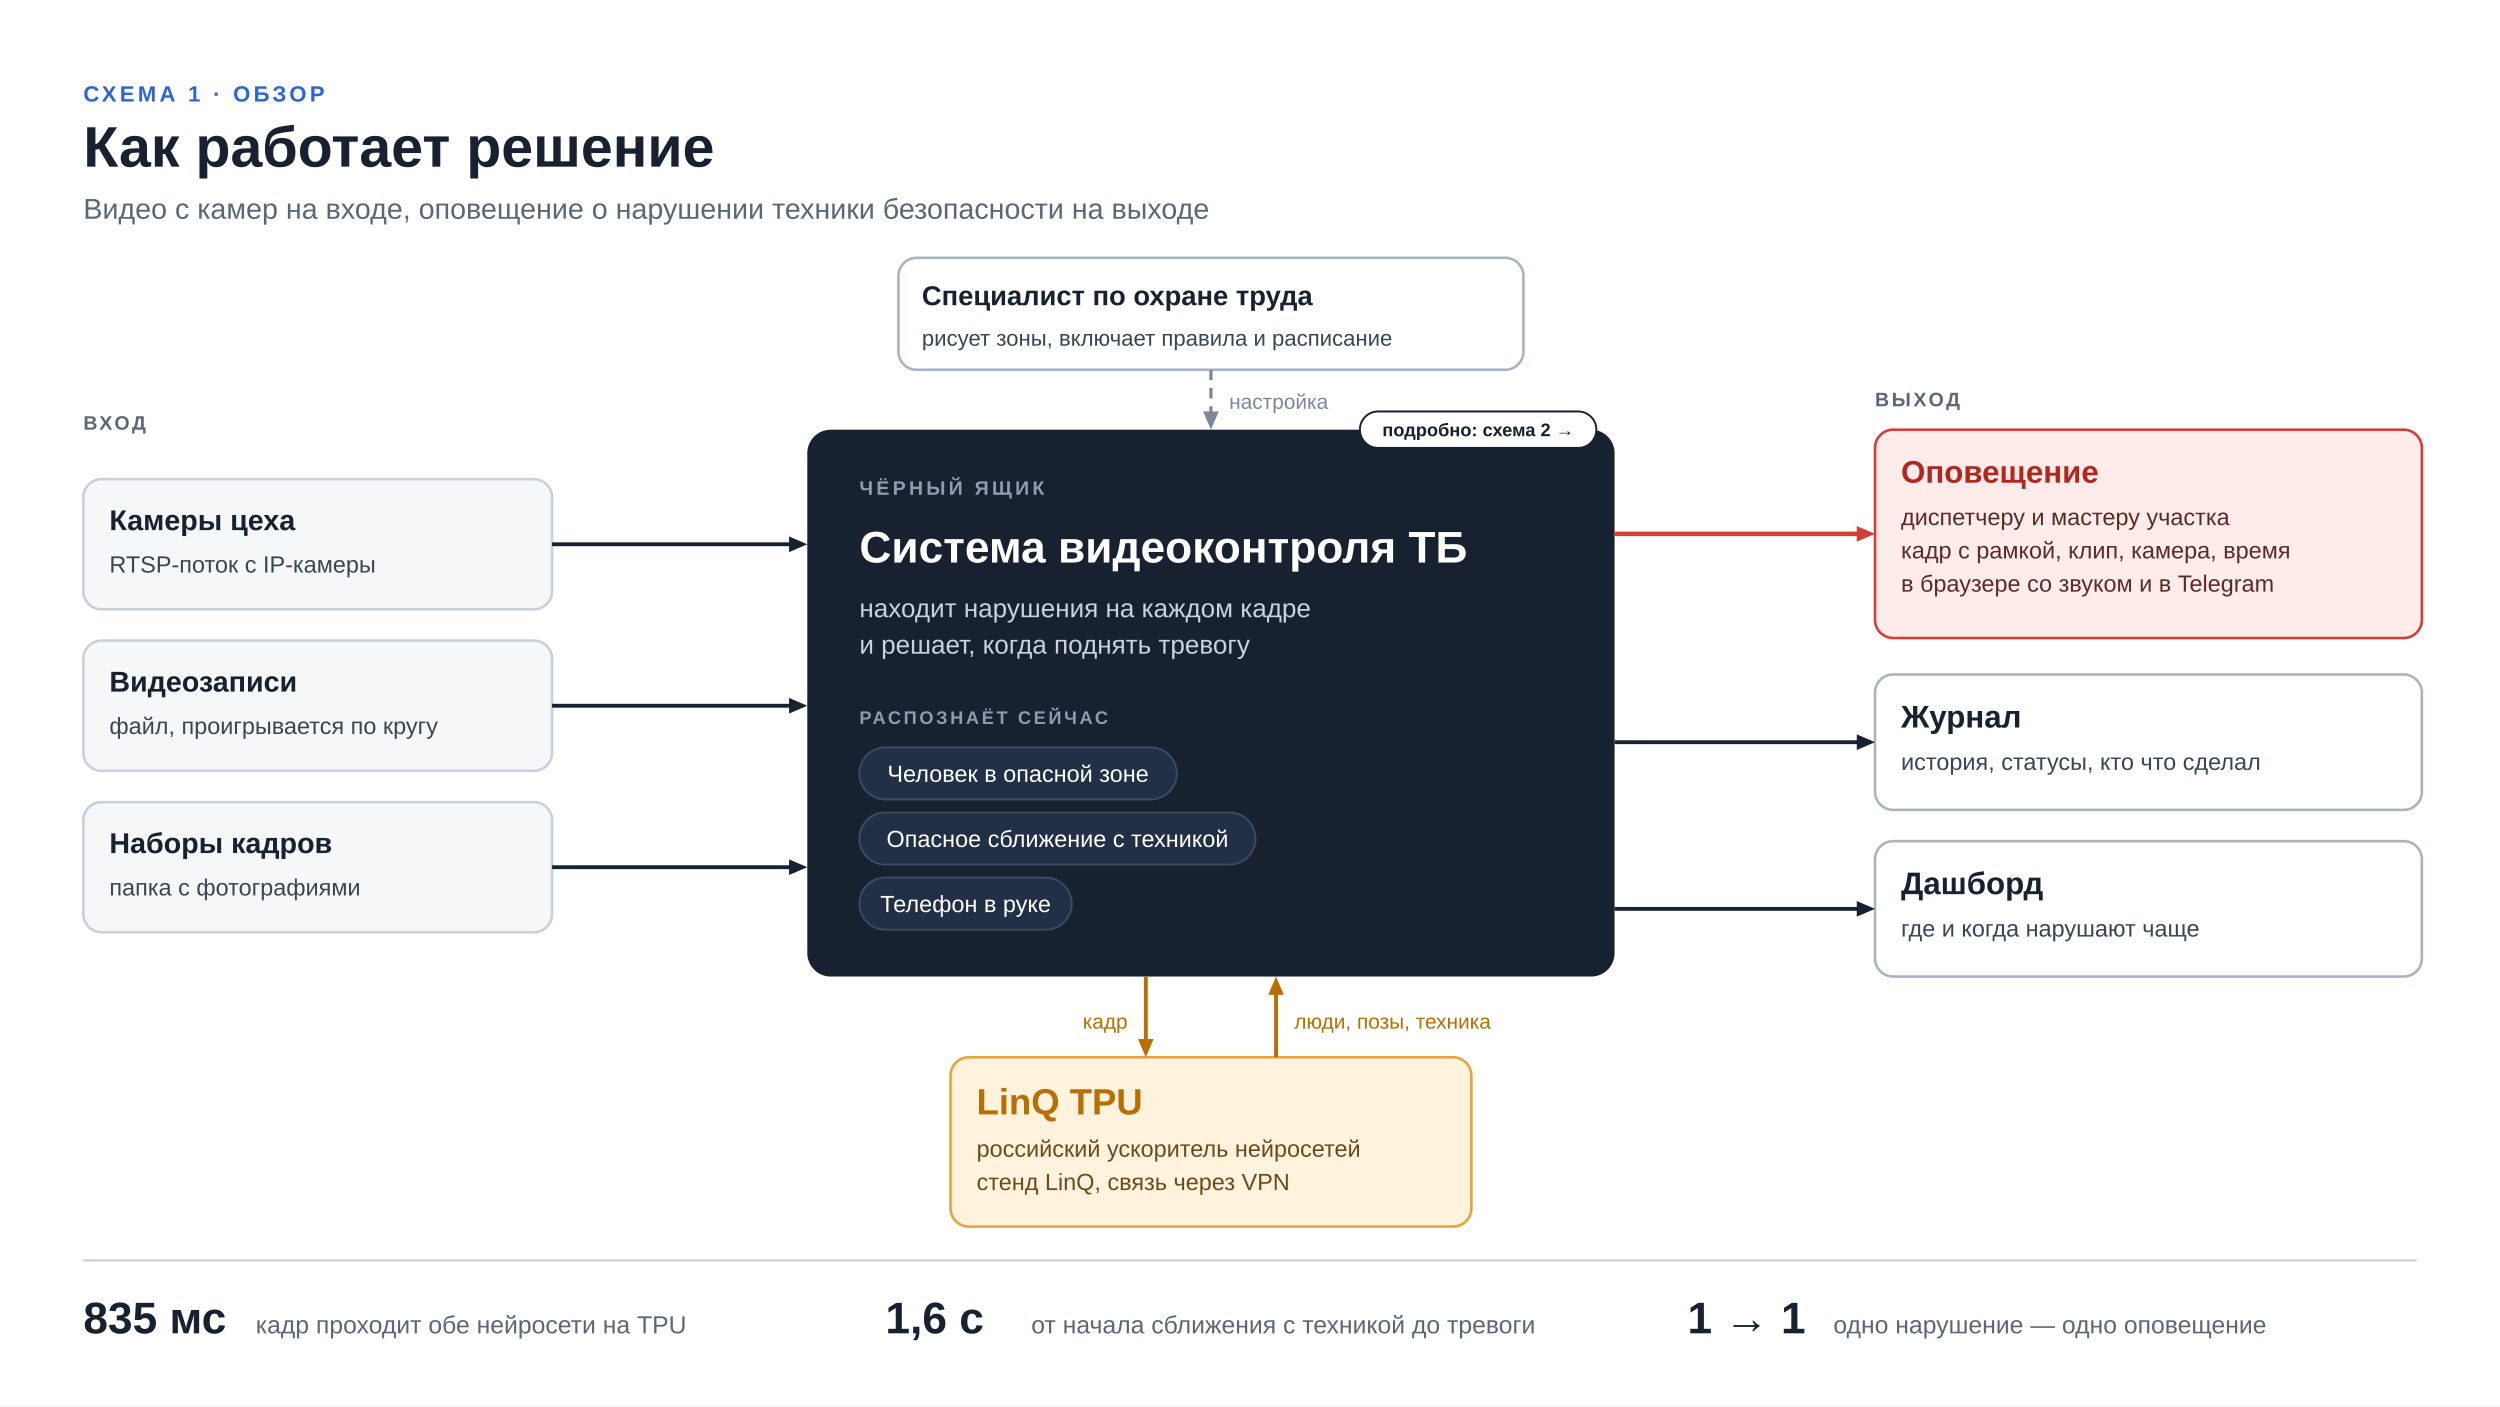
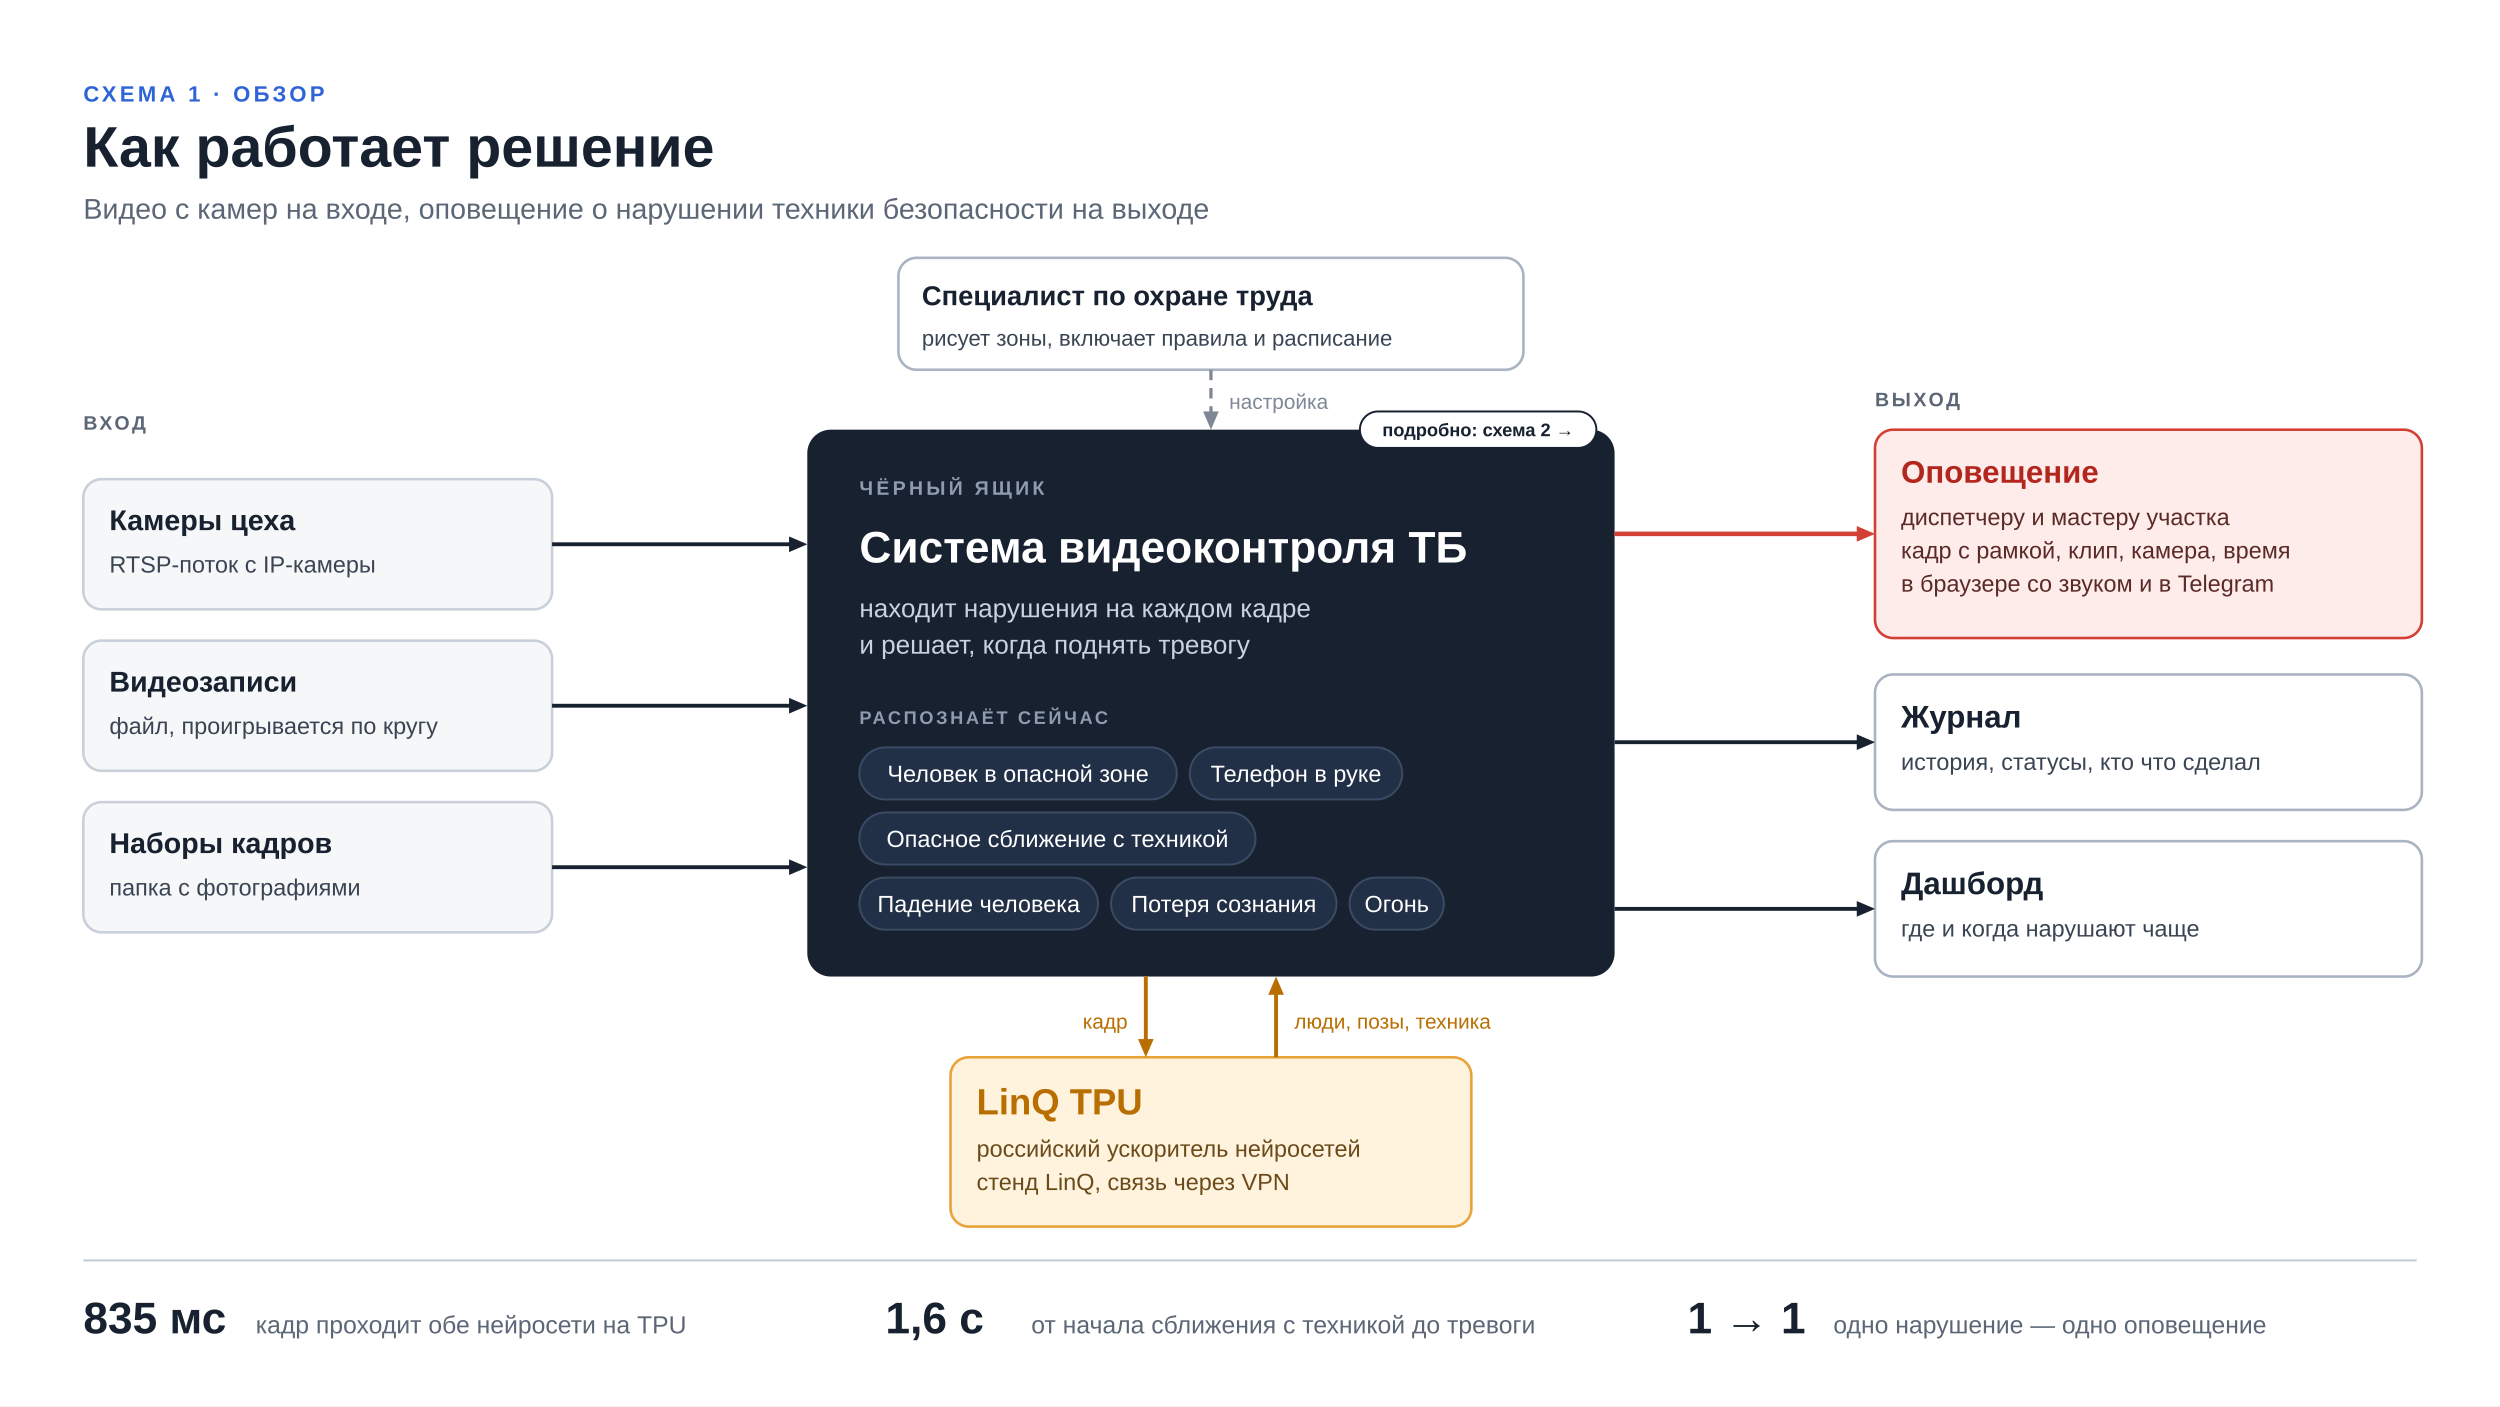
<svg xmlns="http://www.w3.org/2000/svg" viewBox="0 0 1920 1080" width="1920" height="1080" role="img" aria-label="Решение как чёрный ящик: видео с камер на входе, оповещение о нарушении на выходе, нейросети считаются на LinQ TPU">
  <defs>
    <marker id="d1-ah17212F" viewBox="0 0 14 12" refX="2" refY="6" markerWidth="14" markerHeight="12" markerUnits="userSpaceOnUse" orient="auto-start-reverse">
      <path d="M0,0 L14,6 L0,12 z" fill="#17212F" />
    </marker>
    <marker id="d1-ah7D8796" viewBox="0 0 14 12" refX="2" refY="6" markerWidth="14" markerHeight="12" markerUnits="userSpaceOnUse" orient="auto-start-reverse">
      <path d="M0,0 L14,6 L0,12 z" fill="#7D8796" />
    </marker>
    <marker id="d1-ahB86E00" viewBox="0 0 14 12" refX="2" refY="6" markerWidth="14" markerHeight="12" markerUnits="userSpaceOnUse" orient="auto-start-reverse">
      <path d="M0,0 L14,6 L0,12 z" fill="#B86E00" />
    </marker>
    <marker id="d1-ahD33F35" viewBox="0 0 14 12" refX="2" refY="6" markerWidth="14" markerHeight="12" markerUnits="userSpaceOnUse" orient="auto-start-reverse">
      <path d="M0,0 L14,6 L0,12 z" fill="#D33F35" />
    </marker>
  </defs>
  <rect width="1920" height="1080" fill="#FFFFFF" />
  <text x="64" y="78" font-family="'Golos Text', 'Segoe UI', Arial, sans-serif" font-size="17" font-weight="600" fill="#2F64D6" text-anchor="start" letter-spacing="2.5">СХЕМА 1 · ОБЗОР</text>
  <text x="64" y="128" font-family="'Golos Text', 'Segoe UI', Arial, sans-serif" font-size="44" font-weight="700" fill="#17212F" text-anchor="start">Как работает решение</text>
  <text x="64" y="168" font-family="'Golos Text', 'Segoe UI', Arial, sans-serif" font-size="22" font-weight="400" fill="#5B6676" text-anchor="start">Видео с камер на входе, оповещение о нарушении техники безопасности на выходе</text>
  <text x="64" y="330" font-family="'Golos Text', 'Segoe UI', Arial, sans-serif" font-size="15" font-weight="600" fill="#5B6676" text-anchor="start" letter-spacing="2">ВХОД</text>
  <text x="1440" y="312" font-family="'Golos Text', 'Segoe UI', Arial, sans-serif" font-size="15" font-weight="600" fill="#5B6676" text-anchor="start" letter-spacing="2">ВЫХОД</text>
  <rect x="64" y="368" width="360" height="100" rx="14" fill="#F6F7F9" stroke="#C9D0DA" stroke-width="2" />
  <text x="84" y="407.16" font-family="'Golos Text', 'Segoe UI', Arial, sans-serif" font-size="22" font-weight="600" fill="#17212F" text-anchor="start">Камеры цеха</text>
  <text x="84" y="439.72" font-family="'Golos Text', 'Segoe UI', Arial, sans-serif" font-size="18" font-weight="400" fill="#3A4554" text-anchor="start">RTSP-поток с IP-камеры</text>
  <path d="M424.0,418.0 L608.0,418.0" fill="none" stroke="#17212F" stroke-width="3" stroke-linejoin="round" marker-end="url(#d1-ah17212F)" />
  <rect x="64" y="492" width="360" height="100" rx="14" fill="#F6F7F9" stroke="#C9D0DA" stroke-width="2" />
  <text x="84" y="531.16" font-family="'Golos Text', 'Segoe UI', Arial, sans-serif" font-size="22" font-weight="600" fill="#17212F" text-anchor="start">Видеозаписи</text>
  <text x="84" y="563.72" font-family="'Golos Text', 'Segoe UI', Arial, sans-serif" font-size="18" font-weight="400" fill="#3A4554" text-anchor="start">файл, проигрывается по кругу</text>
  <path d="M424.0,542.0 L608.0,542.0" fill="none" stroke="#17212F" stroke-width="3" stroke-linejoin="round" marker-end="url(#d1-ah17212F)" />
  <rect x="64" y="616" width="360" height="100" rx="14" fill="#F6F7F9" stroke="#C9D0DA" stroke-width="2" />
  <text x="84" y="655.16" font-family="'Golos Text', 'Segoe UI', Arial, sans-serif" font-size="22" font-weight="600" fill="#17212F" text-anchor="start">Наборы кадров</text>
  <text x="84" y="687.72" font-family="'Golos Text', 'Segoe UI', Arial, sans-serif" font-size="18" font-weight="400" fill="#3A4554" text-anchor="start">папка с фотографиями</text>
  <path d="M424.0,666.0 L608.0,666.0" fill="none" stroke="#17212F" stroke-width="3" stroke-linejoin="round" marker-end="url(#d1-ah17212F)" />
  <rect x="690" y="198" width="480" height="86" rx="14" fill="#FFFFFF" stroke="#A9B3C1" stroke-width="2" />
  <text x="708" y="234.38" font-family="'Golos Text', 'Segoe UI', Arial, sans-serif" font-size="21" font-weight="600" fill="#17212F" text-anchor="start">Специалист по охране труда</text>
  <text x="708" y="265.52" font-family="'Golos Text', 'Segoe UI', Arial, sans-serif" font-size="17" font-weight="400" fill="#3A4554" text-anchor="start">рисует зоны, включает правила и расписание</text>
  <path d="M930.0,284.0 L930.0,318.0" fill="none" stroke="#7D8796" stroke-width="2.5" stroke-linejoin="round" stroke-dasharray="8 6" marker-end="url(#d1-ah7D8796)" />
  <text x="944" y="314" font-family="'Golos Text', 'Segoe UI', Arial, sans-serif" font-size="16" font-weight="500" fill="#7D8796" text-anchor="start">настройка</text>
  <rect x="620" y="330" width="620" height="420" rx="18" fill="#17212F" />
  <text x="660" y="380" font-family="'Golos Text', 'Segoe UI', Arial, sans-serif" font-size="15" font-weight="600" fill="#8E9BB0" text-anchor="start" letter-spacing="2.5">ЧЁРНЫЙ ЯЩИК</text>
  <text x="660" y="432" font-family="'Golos Text', 'Segoe UI', Arial, sans-serif" font-size="34" font-weight="700" fill="#FFFFFF" text-anchor="start">Система видеоконтроля ТБ</text>
  <text x="660" y="474" font-family="'Golos Text', 'Segoe UI', Arial, sans-serif" font-size="20" font-weight="400" fill="#C9D2DE" text-anchor="start">находит нарушения на каждом кадре</text>
  <text x="660" y="502" font-family="'Golos Text', 'Segoe UI', Arial, sans-serif" font-size="20" font-weight="400" fill="#C9D2DE" text-anchor="start">и решает, когда поднять тревогу</text>
  <text x="660" y="556" font-family="'Golos Text', 'Segoe UI', Arial, sans-serif" font-size="14" font-weight="600" fill="#8E9BB0" text-anchor="start" letter-spacing="2">РАСПОЗНАЁТ СЕЙЧАС</text>
  <rect x="660" y="574" width="243.76" height="40" rx="20.0" fill="#223047" stroke="#3B4B63" stroke-width="1.5" />
  <text x="781.88" y="600.48" font-family="'Golos Text', 'Segoe UI', Arial, sans-serif" font-size="18" font-weight="400" fill="#FFFFFF" text-anchor="middle">Человек в опасной зоне</text>
+   <rect x="913.76" y="574" width="163.12" height="40" rx="20.0" fill="#223047" stroke="#3B4B63" stroke-width="1.5" />
+   <text x="995.32" y="600.48" font-family="'Golos Text', 'Segoe UI', Arial, sans-serif" font-size="18" font-weight="400" fill="#FFFFFF" text-anchor="middle">Телефон в руке</text>
  <rect x="660" y="624" width="304.24" height="40" rx="20.0" fill="#223047" stroke="#3B4B63" stroke-width="1.5" />
  <text x="812.12" y="650.48" font-family="'Golos Text', 'Segoe UI', Arial, sans-serif" font-size="18" font-weight="400" fill="#FFFFFF" text-anchor="middle">Опасное сближение с техникой</text>
-   <rect x="660" y="674" width="163.12" height="40" rx="20.0" fill="#223047" stroke="#3B4B63" stroke-width="1.5" />
-   <text x="741.56" y="700.48" font-family="'Golos Text', 'Segoe UI', Arial, sans-serif" font-size="18" font-weight="400" fill="#FFFFFF" text-anchor="middle">Телефон в руке</text>
+   <rect x="660" y="674" width="183.28" height="40" rx="20.0" fill="#223047" stroke="#3B4B63" stroke-width="1.5" />
+   <text x="751.64" y="700.48" font-family="'Golos Text', 'Segoe UI', Arial, sans-serif" font-size="18" font-weight="400" fill="#FFFFFF" text-anchor="middle">Падение человека</text>
+   <rect x="853.28" y="674" width="173.2" height="40" rx="20.0" fill="#223047" stroke="#3B4B63" stroke-width="1.5" />
+   <text x="939.88" y="700.48" font-family="'Golos Text', 'Segoe UI', Arial, sans-serif" font-size="18" font-weight="400" fill="#FFFFFF" text-anchor="middle">Потеря сознания</text>
+   <rect x="1036.48" y="674" width="72.4" height="40" rx="20.0" fill="#223047" stroke="#3B4B63" stroke-width="1.5" />
+   <text x="1072.68" y="700.48" font-family="'Golos Text', 'Segoe UI', Arial, sans-serif" font-size="18" font-weight="400" fill="#FFFFFF" text-anchor="middle">Огонь</text>
  <rect x="1044.4" y="316" width="181.6" height="28" rx="14" fill="#FFFFFF" stroke="#17212F" stroke-width="1.5" />
  <text x="1135.2" y="335" font-family="'Golos Text', 'Segoe UI', Arial, sans-serif" font-size="14" font-weight="600" fill="#17212F" text-anchor="middle">подробно: схема 2 →</text>
  <rect x="730" y="812" width="400" height="130" rx="14" fill="#FFF3DE" stroke="#E8A33A" stroke-width="2" />
  <text x="750" y="855.84" font-family="'Golos Text', 'Segoe UI', Arial, sans-serif" font-size="28" font-weight="600" fill="#B86E00" text-anchor="start">LinQ TPU</text>
  <text x="750" y="888.4" font-family="'Golos Text', 'Segoe UI', Arial, sans-serif" font-size="18" font-weight="400" fill="#6B4A1A" text-anchor="start">российский ускоритель нейросетей</text>
  <text x="750" y="913.96" font-family="'Golos Text', 'Segoe UI', Arial, sans-serif" font-size="18" font-weight="400" fill="#6B4A1A" text-anchor="start">стенд LinQ, связь через VPN</text>
  <path d="M880.0,750.0 L880.0,800.0" fill="none" stroke="#B86E00" stroke-width="3" stroke-linejoin="round" marker-end="url(#d1-ahB86E00)" />
  <text x="866" y="790" font-family="'Golos Text', 'Segoe UI', Arial, sans-serif" font-size="16" font-weight="500" fill="#B86E00" text-anchor="end">кадр</text>
  <path d="M980.0,812.0 L980.0,762.0" fill="none" stroke="#B86E00" stroke-width="3" stroke-linejoin="round" marker-end="url(#d1-ahB86E00)" />
  <text x="994" y="790" font-family="'Golos Text', 'Segoe UI', Arial, sans-serif" font-size="16" font-weight="500" fill="#B86E00" text-anchor="start">люди, позы, техника</text>
  <rect x="1440" y="330" width="420" height="160" rx="14" fill="#FDECEA" stroke="#D33F35" stroke-width="2" />
  <text x="1460" y="370.72" font-family="'Golos Text', 'Segoe UI', Arial, sans-serif" font-size="24" font-weight="600" fill="#B3261E" text-anchor="start">Оповещение</text>
  <text x="1460" y="403.28" font-family="'Golos Text', 'Segoe UI', Arial, sans-serif" font-size="18" font-weight="400" fill="#5B2A26" text-anchor="start">диспетчеру и мастеру участка</text>
  <text x="1460" y="428.84" font-family="'Golos Text', 'Segoe UI', Arial, sans-serif" font-size="18" font-weight="400" fill="#5B2A26" text-anchor="start">кадр с рамкой, клип, камера, время</text>
  <text x="1460" y="454.4" font-family="'Golos Text', 'Segoe UI', Arial, sans-serif" font-size="18" font-weight="400" fill="#5B2A26" text-anchor="start">в браузере со звуком и в Telegram</text>
  <rect x="1440" y="518" width="420" height="104" rx="14" fill="#FFFFFF" stroke="#A9B3C1" stroke-width="2" />
  <text x="1460" y="558.72" font-family="'Golos Text', 'Segoe UI', Arial, sans-serif" font-size="24" font-weight="600" fill="#17212F" text-anchor="start">Журнал</text>
  <text x="1460" y="591.28" font-family="'Golos Text', 'Segoe UI', Arial, sans-serif" font-size="18" font-weight="400" fill="#3A4554" text-anchor="start">история, статусы, кто что сделал</text>
  <rect x="1440" y="646" width="420" height="104" rx="14" fill="#FFFFFF" stroke="#A9B3C1" stroke-width="2" />
  <text x="1460" y="686.72" font-family="'Golos Text', 'Segoe UI', Arial, sans-serif" font-size="24" font-weight="600" fill="#17212F" text-anchor="start">Дашборд</text>
  <text x="1460" y="719.28" font-family="'Golos Text', 'Segoe UI', Arial, sans-serif" font-size="18" font-weight="400" fill="#3A4554" text-anchor="start">где и когда нарушают чаще</text>
  <path d="M1240.0,410.0 L1428.0,410.0" fill="none" stroke="#D33F35" stroke-width="3.5" stroke-linejoin="round" marker-end="url(#d1-ahD33F35)" />
  <path d="M1240.0,570.0 L1428.0,570.0" fill="none" stroke="#17212F" stroke-width="3" stroke-linejoin="round" marker-end="url(#d1-ah17212F)" />
  <path d="M1240.0,698.0 L1428.0,698.0" fill="none" stroke="#17212F" stroke-width="3" stroke-linejoin="round" marker-end="url(#d1-ah17212F)" />
  <line x1="64" y1="968" x2="1856" y2="968" stroke="#C3CBD6" stroke-width="1.5" />
  <text x="64" y="1024" font-family="'Golos Text', 'Segoe UI', Arial, sans-serif" font-size="34" font-weight="700" fill="#17212F" text-anchor="start">835 мс</text>
  <text x="196.4" y="1024" font-family="'Golos Text', 'Segoe UI', Arial, sans-serif" font-size="19" font-weight="400" fill="#5B6676" text-anchor="start">кадр проходит обе нейросети на TPU</text>
  <text x="680" y="1024" font-family="'Golos Text', 'Segoe UI', Arial, sans-serif" font-size="34" font-weight="700" fill="#17212F" text-anchor="start">1,6 с</text>
  <text x="792.0" y="1024" font-family="'Golos Text', 'Segoe UI', Arial, sans-serif" font-size="19" font-weight="400" fill="#5B6676" text-anchor="start">от начала сближения с техникой до тревоги</text>
  <text x="1296" y="1024" font-family="'Golos Text', 'Segoe UI', Arial, sans-serif" font-size="34" font-weight="700" fill="#17212F" text-anchor="start">1 → 1</text>
  <text x="1408.0" y="1024" font-family="'Golos Text', 'Segoe UI', Arial, sans-serif" font-size="19" font-weight="400" fill="#5B6676" text-anchor="start">одно нарушение — одно оповещение</text>
</svg>
